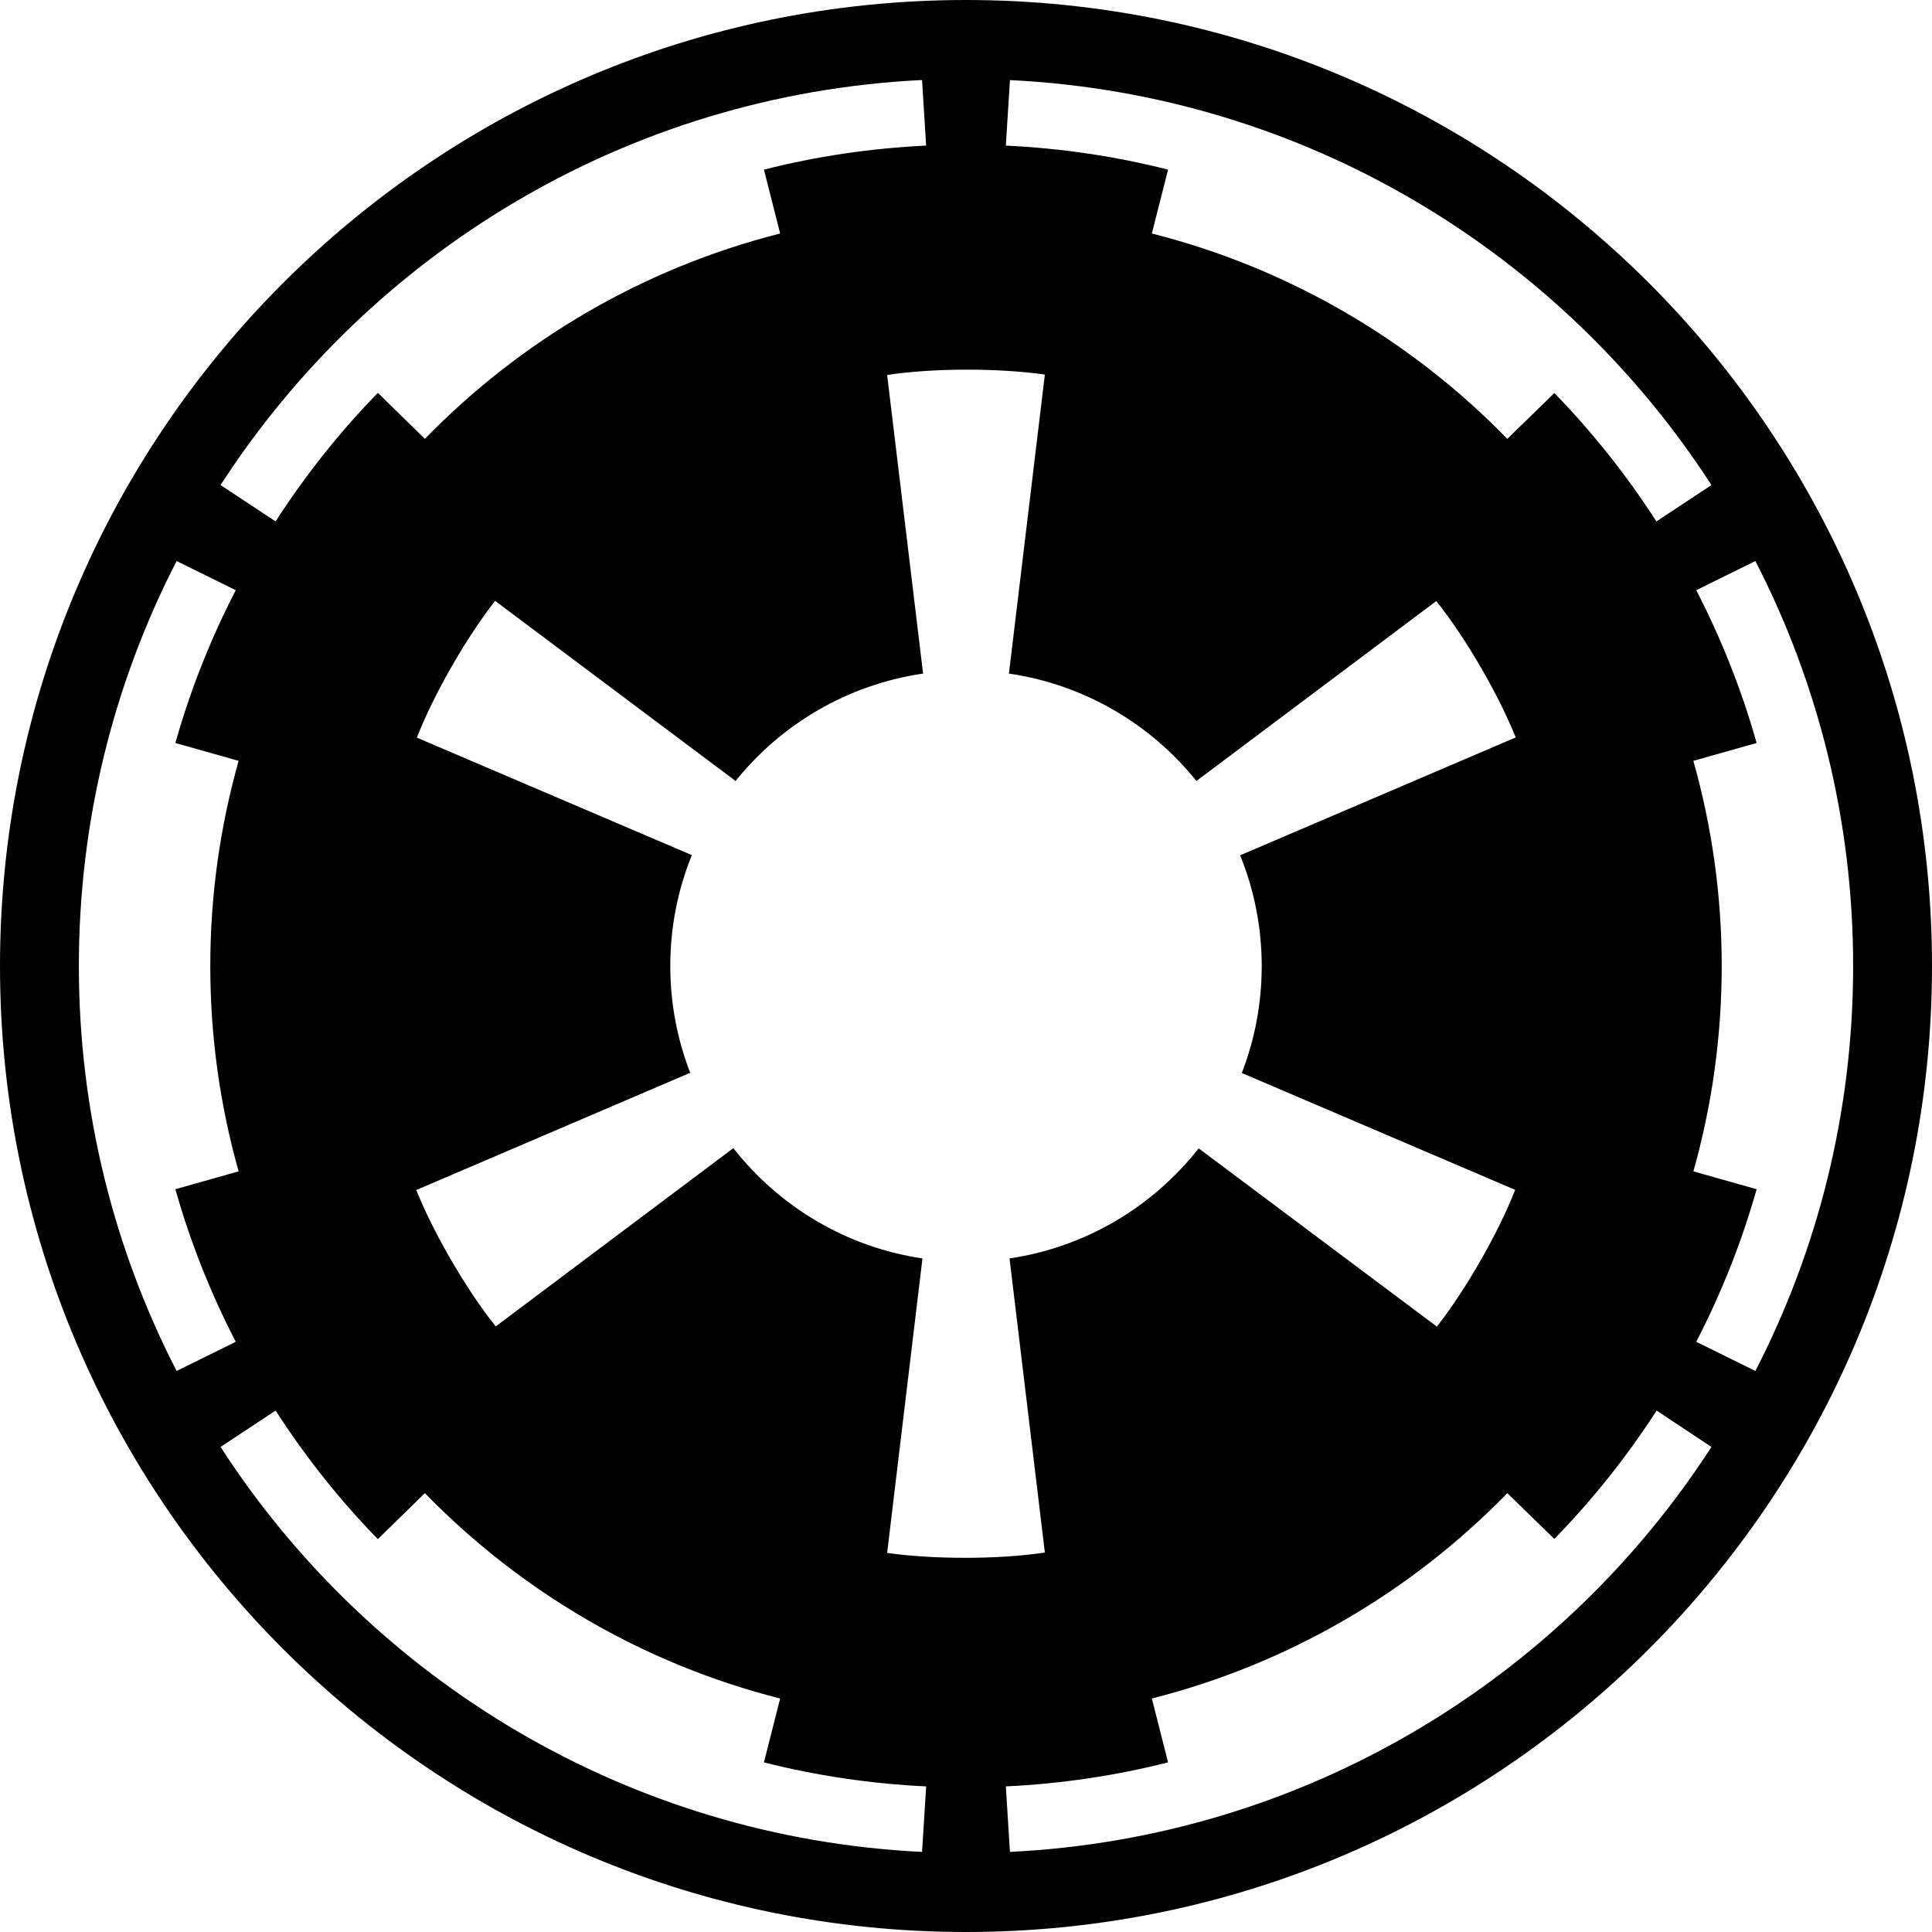
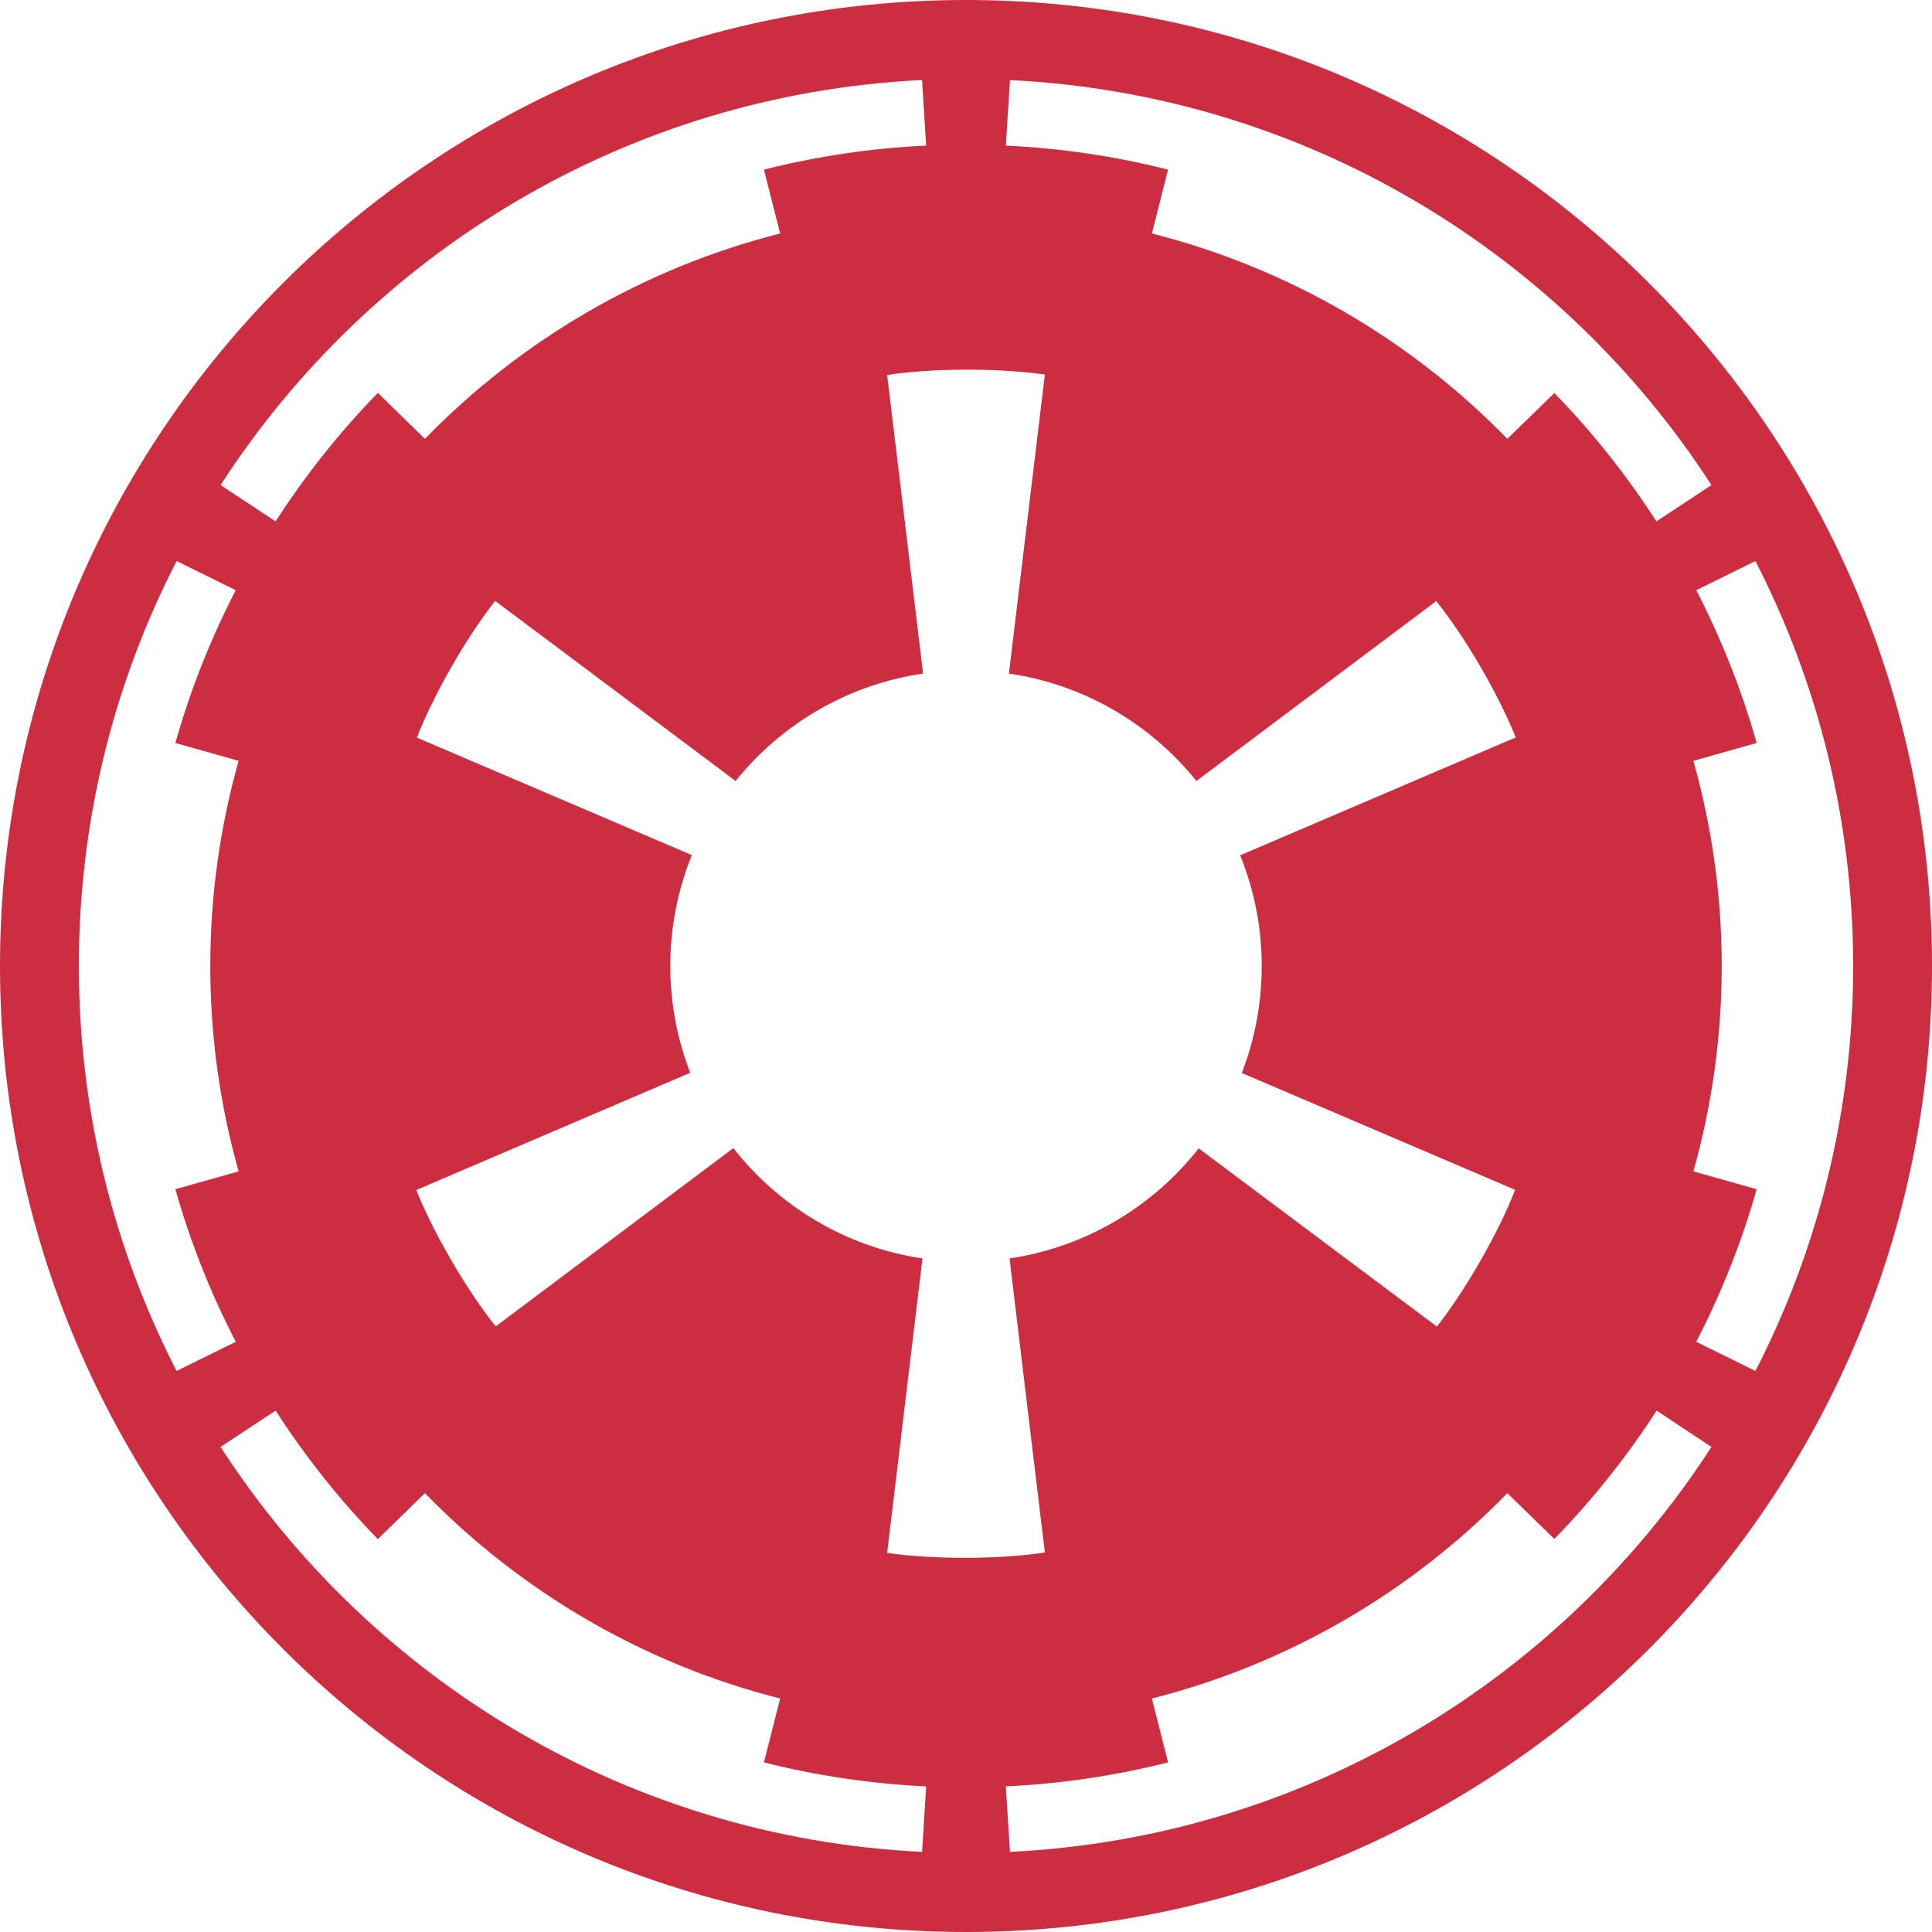
<svg xmlns="http://www.w3.org/2000/svg" version="1.0" width="600" height="600" id="s1">
  <g transform="translate(-187.1429,-110.9336)" id="l1">
-     <path d="M487.143,110.934C321.543,110.934 187.143,245.334 187.143,410.934C187.143,576.534 321.543,710.934 487.143,710.934C652.743,710.934 787.143,576.534 787.143,410.934C787.143,245.334 652.743,110.934 487.143,110.934zM472.985,135.806C473.153,135.798 473.326,135.814 473.495,135.806L474.77,156.15C457.467,156.975 440.626,159.499 424.388,163.612L429.426,183.446C386.804,194.242 348.841,216.688 319.094,247.222L304.49,232.936C292.612,245.122 281.992,258.508 272.73,272.86L255.638,261.571C302.319,189.394 381.833,140.431 472.985,135.806zM500.791,135.806C592.154,140.275 671.881,189.26 718.648,261.571L701.556,272.86C692.314,258.544 681.705,245.16 669.86,233L655.255,247.222C625.504,216.671 587.496,194.246 544.86,183.446L549.898,163.612C533.66,159.499 516.819,156.975 499.515,156.15L500.791,135.806zM487.143,225.73C495.816,225.71 504.49,226.24 511.633,227.26L500.472,320.117C523.931,323.538 544.5,335.816 558.699,353.472L633.189,297.605C642.237,308.876 652.494,326.559 657.87,339.951L572.283,376.559C576.585,387.187 578.98,398.769 578.98,410.934C578.98,422.653 576.801,433.852 572.793,444.161L657.679,480.449C652.441,493.921 642.29,511.572 633.38,522.923L559.4,467.566C545.22,485.625 524.416,498.236 500.663,501.75L511.633,593.076C497.347,595.276 476.939,595.245 462.653,593.204L473.622,501.75C449.852,498.234 429.066,485.583 414.885,467.502L341.097,522.86C332.049,511.588 321.791,493.905 316.416,480.513L401.492,444.097C397.498,433.804 395.306,422.632 395.306,410.934C395.306,398.748 397.687,387.138 402.003,376.495L316.607,340.015C321.845,326.543 331.995,308.892 340.906,297.541L415.587,353.472C429.786,335.816 450.354,323.538 473.814,320.117L462.653,227.388C469.796,226.288 478.469,225.749 487.143,225.73zM241.99,285.168L260.357,294.224C252.61,309.243 246.277,325.099 241.607,341.673L261.25,347.222C255.54,367.487 252.449,388.85 252.449,410.934C252.449,433.039 255.529,454.426 261.25,474.709L241.607,480.258C246.273,496.805 252.62,512.648 260.357,527.643L241.99,536.699C222.592,498.988 211.633,456.234 211.633,410.934C211.633,365.633 222.592,322.88 241.99,285.168zM732.296,285.168C751.694,322.88 762.653,365.633 762.653,410.934C762.653,456.234 751.694,498.988 732.296,536.699L713.929,527.643C721.669,512.643 728.011,496.811 732.679,480.258L713.036,474.709C718.757,454.426 721.837,433.039 721.837,410.934C721.837,388.85 718.746,367.487 713.036,347.222L732.679,341.673C728.01,325.104 721.672,309.239 713.929,294.224L732.296,285.168zM272.73,549.008C281.996,563.359 292.611,576.745 304.49,588.931L319.094,574.645C348.841,605.179 386.804,627.625 429.426,638.421L424.388,658.255C440.626,662.368 457.467,664.892 474.77,665.717L473.495,686.061C382.131,681.592 302.405,632.607 255.638,560.296L272.73,549.008zM701.62,549.008L718.648,560.296C671.881,632.607 592.154,681.592 500.791,686.061L499.515,665.717C516.819,664.892 533.66,662.368 549.898,658.255L544.86,638.421C587.496,627.621 625.504,605.196 655.255,574.645L669.86,588.867C681.72,576.692 692.367,563.343 701.62,549.008z" style="opacity:1;fill:#000;fill-opacity:1;stroke:none;stroke-width:3;stroke-miterlimit:4;stroke-dasharray:none;stroke-dashoffset:1.8;stroke-opacity:1;display:inline" id="p1" />
+     <path d="M487.143,110.934C321.543,110.934 187.143,245.334 187.143,410.934C187.143,576.534 321.543,710.934 487.143,710.934C652.743,710.934 787.143,576.534 787.143,410.934C787.143,245.334 652.743,110.934 487.143,110.934zM472.985,135.806C473.153,135.798 473.326,135.814 473.495,135.806L474.77,156.15C457.467,156.975 440.626,159.499 424.388,163.612L429.426,183.446C386.804,194.242 348.841,216.688 319.094,247.222L304.49,232.936C292.612,245.122 281.992,258.508 272.73,272.86L255.638,261.571C302.319,189.394 381.833,140.431 472.985,135.806zM500.791,135.806C592.154,140.275 671.881,189.26 718.648,261.571L701.556,272.86C692.314,258.544 681.705,245.16 669.86,233L655.255,247.222C625.504,216.671 587.496,194.246 544.86,183.446L549.898,163.612C533.66,159.499 516.819,156.975 499.515,156.15L500.791,135.806zM487.143,225.73C495.816,225.71 504.49,226.24 511.633,227.26L500.472,320.117C523.931,323.538 544.5,335.816 558.699,353.472L633.189,297.605C642.237,308.876 652.494,326.559 657.87,339.951L572.283,376.559C576.585,387.187 578.98,398.769 578.98,410.934C578.98,422.653 576.801,433.852 572.793,444.161L657.679,480.449C652.441,493.921 642.29,511.572 633.38,522.923L559.4,467.566C545.22,485.625 524.416,498.236 500.663,501.75L511.633,593.076C497.347,595.276 476.939,595.245 462.653,593.204L473.622,501.75C449.852,498.234 429.066,485.583 414.885,467.502L341.097,522.86C332.049,511.588 321.791,493.905 316.416,480.513L401.492,444.097C397.498,433.804 395.306,422.632 395.306,410.934C395.306,398.748 397.687,387.138 402.003,376.495L316.607,340.015C321.845,326.543 331.995,308.892 340.906,297.541L415.587,353.472C429.786,335.816 450.354,323.538 473.814,320.117L462.653,227.388C469.796,226.288 478.469,225.749 487.143,225.73zM241.99,285.168L260.357,294.224C252.61,309.243 246.277,325.099 241.607,341.673L261.25,347.222C255.54,367.487 252.449,388.85 252.449,410.934C252.449,433.039 255.529,454.426 261.25,474.709L241.607,480.258C246.273,496.805 252.62,512.648 260.357,527.643L241.99,536.699C222.592,498.988 211.633,456.234 211.633,410.934C211.633,365.633 222.592,322.88 241.99,285.168zM732.296,285.168C751.694,322.88 762.653,365.633 762.653,410.934C762.653,456.234 751.694,498.988 732.296,536.699L713.929,527.643C721.669,512.643 728.011,496.811 732.679,480.258L713.036,474.709C718.757,454.426 721.837,433.039 721.837,410.934C721.837,388.85 718.746,367.487 713.036,347.222L732.679,341.673C728.01,325.104 721.672,309.239 713.929,294.224L732.296,285.168zM272.73,549.008C281.996,563.359 292.611,576.745 304.49,588.931L319.094,574.645C348.841,605.179 386.804,627.625 429.426,638.421L424.388,658.255C440.626,662.368 457.467,664.892 474.77,665.717L473.495,686.061C382.131,681.592 302.405,632.607 255.638,560.296L272.73,549.008zM701.62,549.008L718.648,560.296C671.881,632.607 592.154,681.592 500.791,686.061L499.515,665.717C516.819,664.892 533.66,662.368 549.898,658.255L544.86,638.421C587.496,627.621 625.504,605.196 655.255,574.645L669.86,588.867C681.72,576.692 692.367,563.343 701.62,549.008z" style="opacity:1;fill:#cc2d41;fill-opacity:1;stroke:none;stroke-width:3;stroke-miterlimit:4;stroke-dasharray:none;stroke-dashoffset:1.8;stroke-opacity:1;display:inline" id="p1" />
  </g>
</svg>
